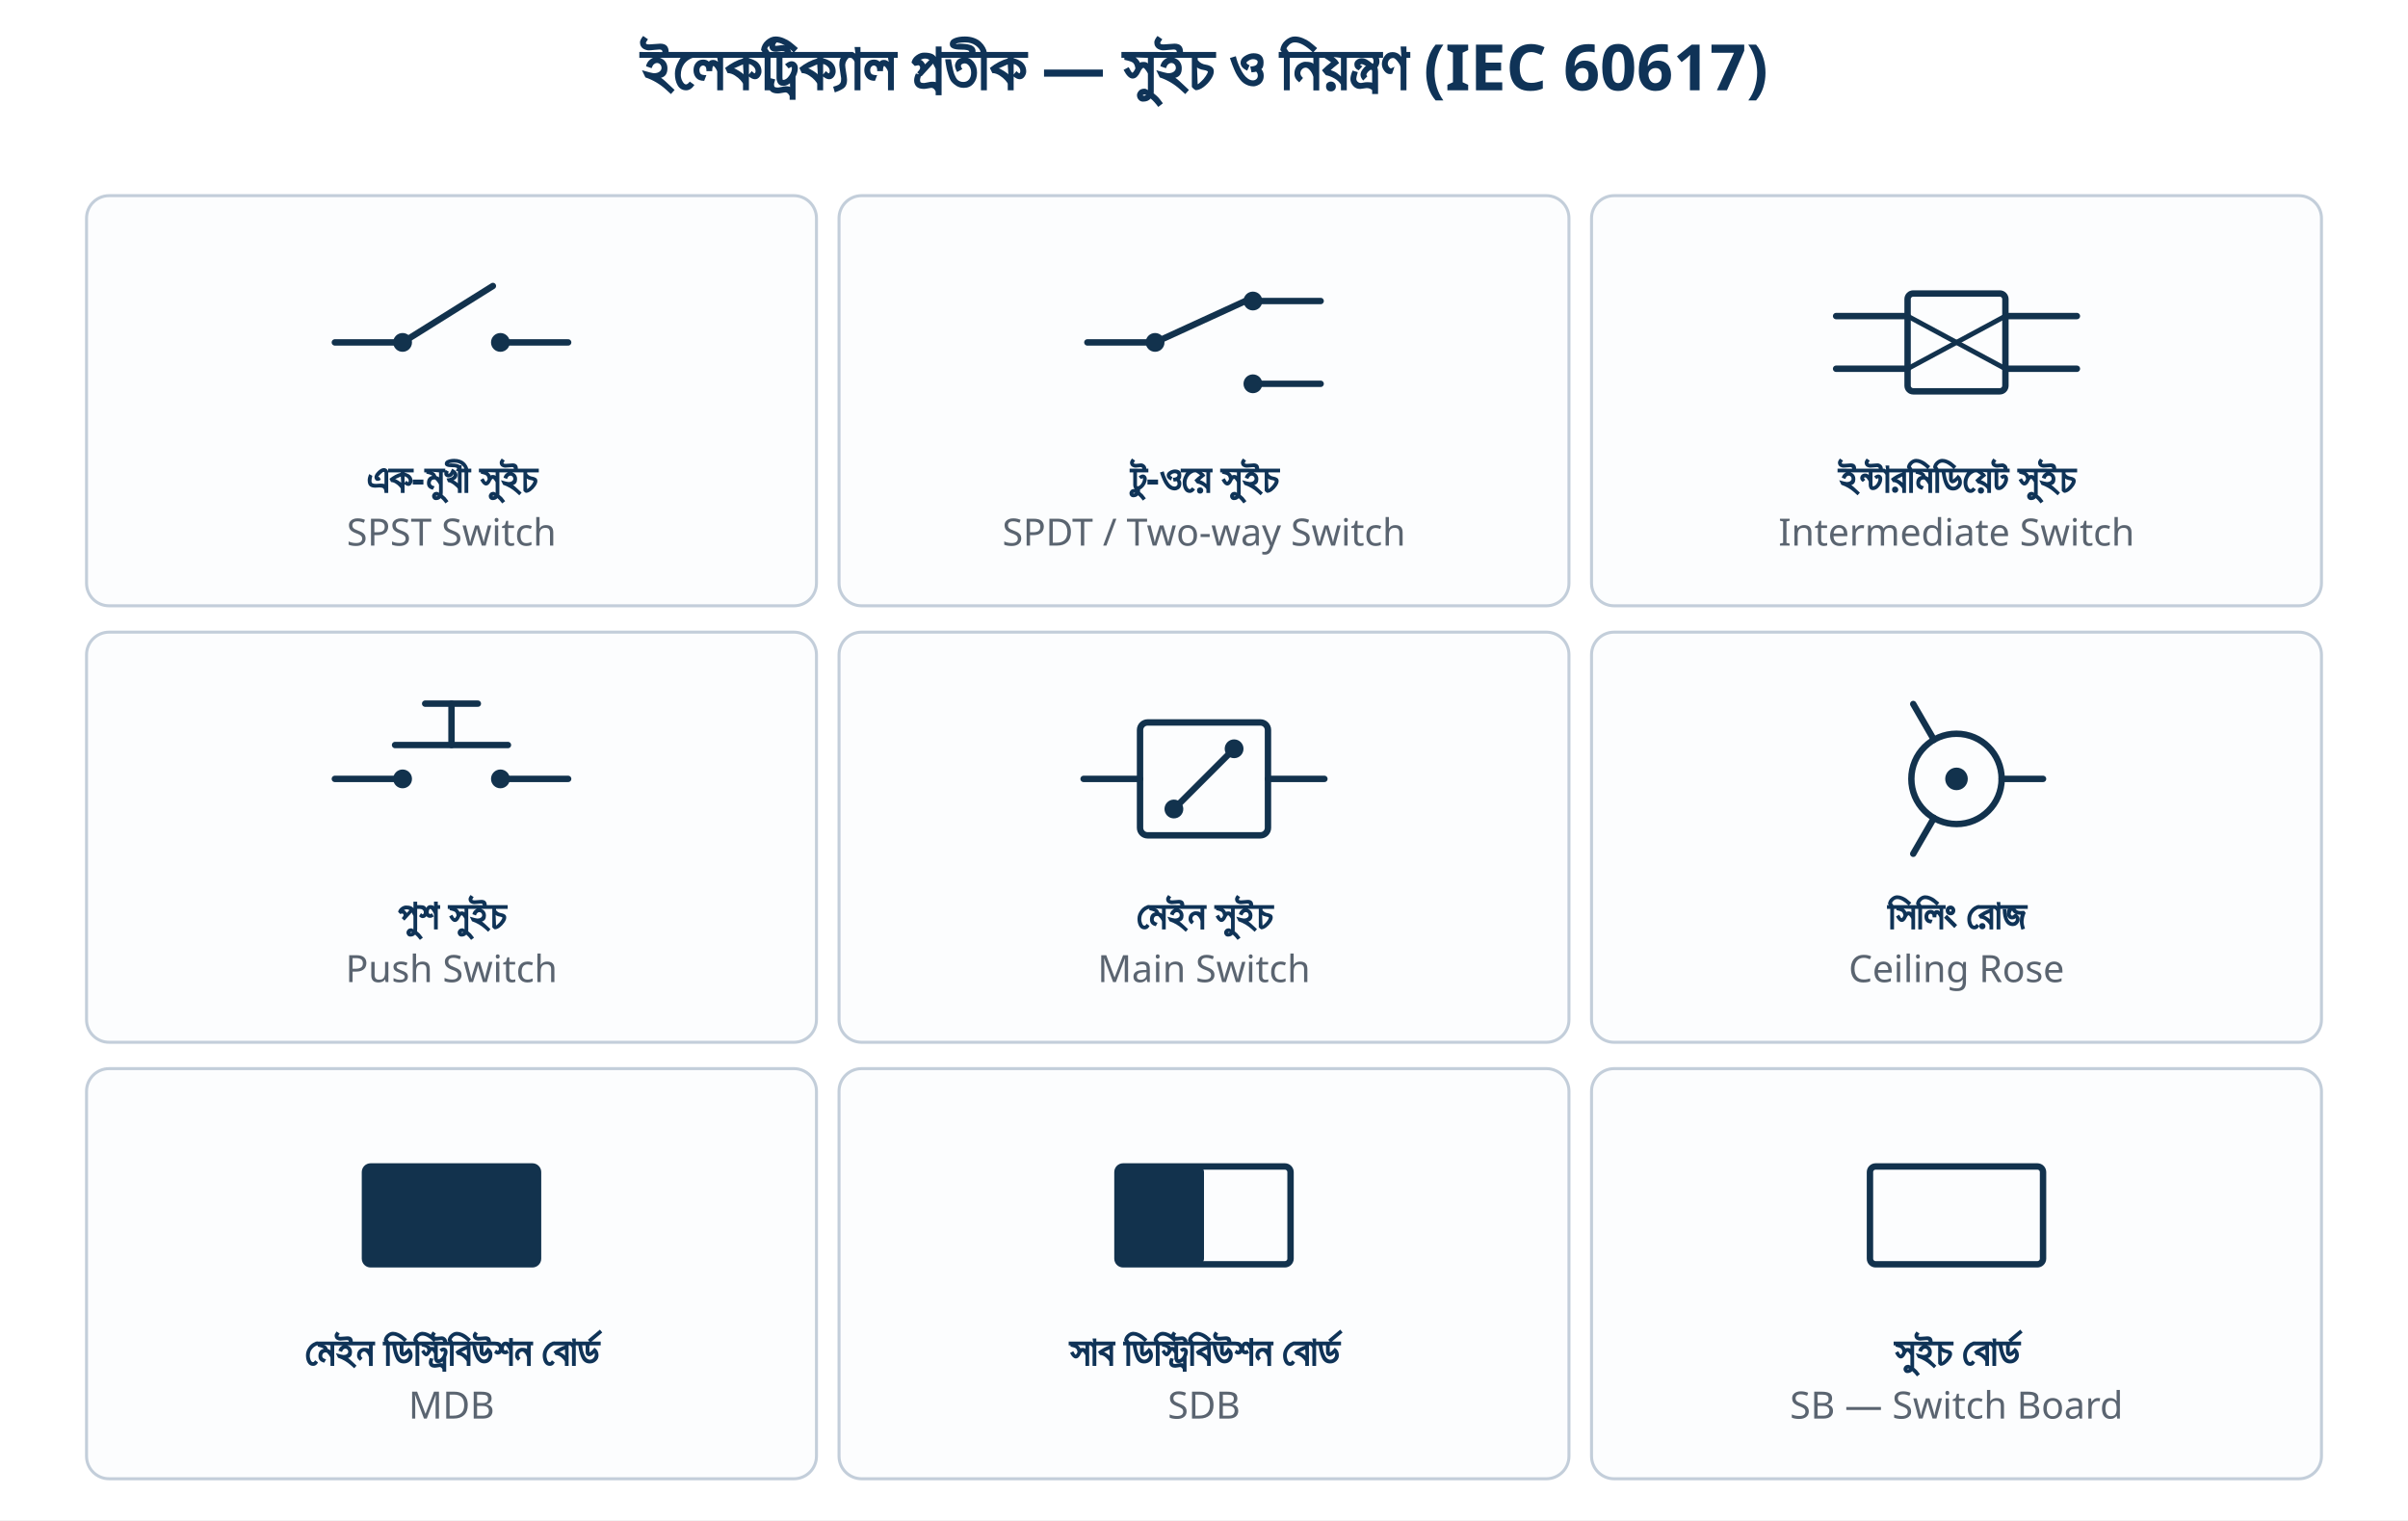
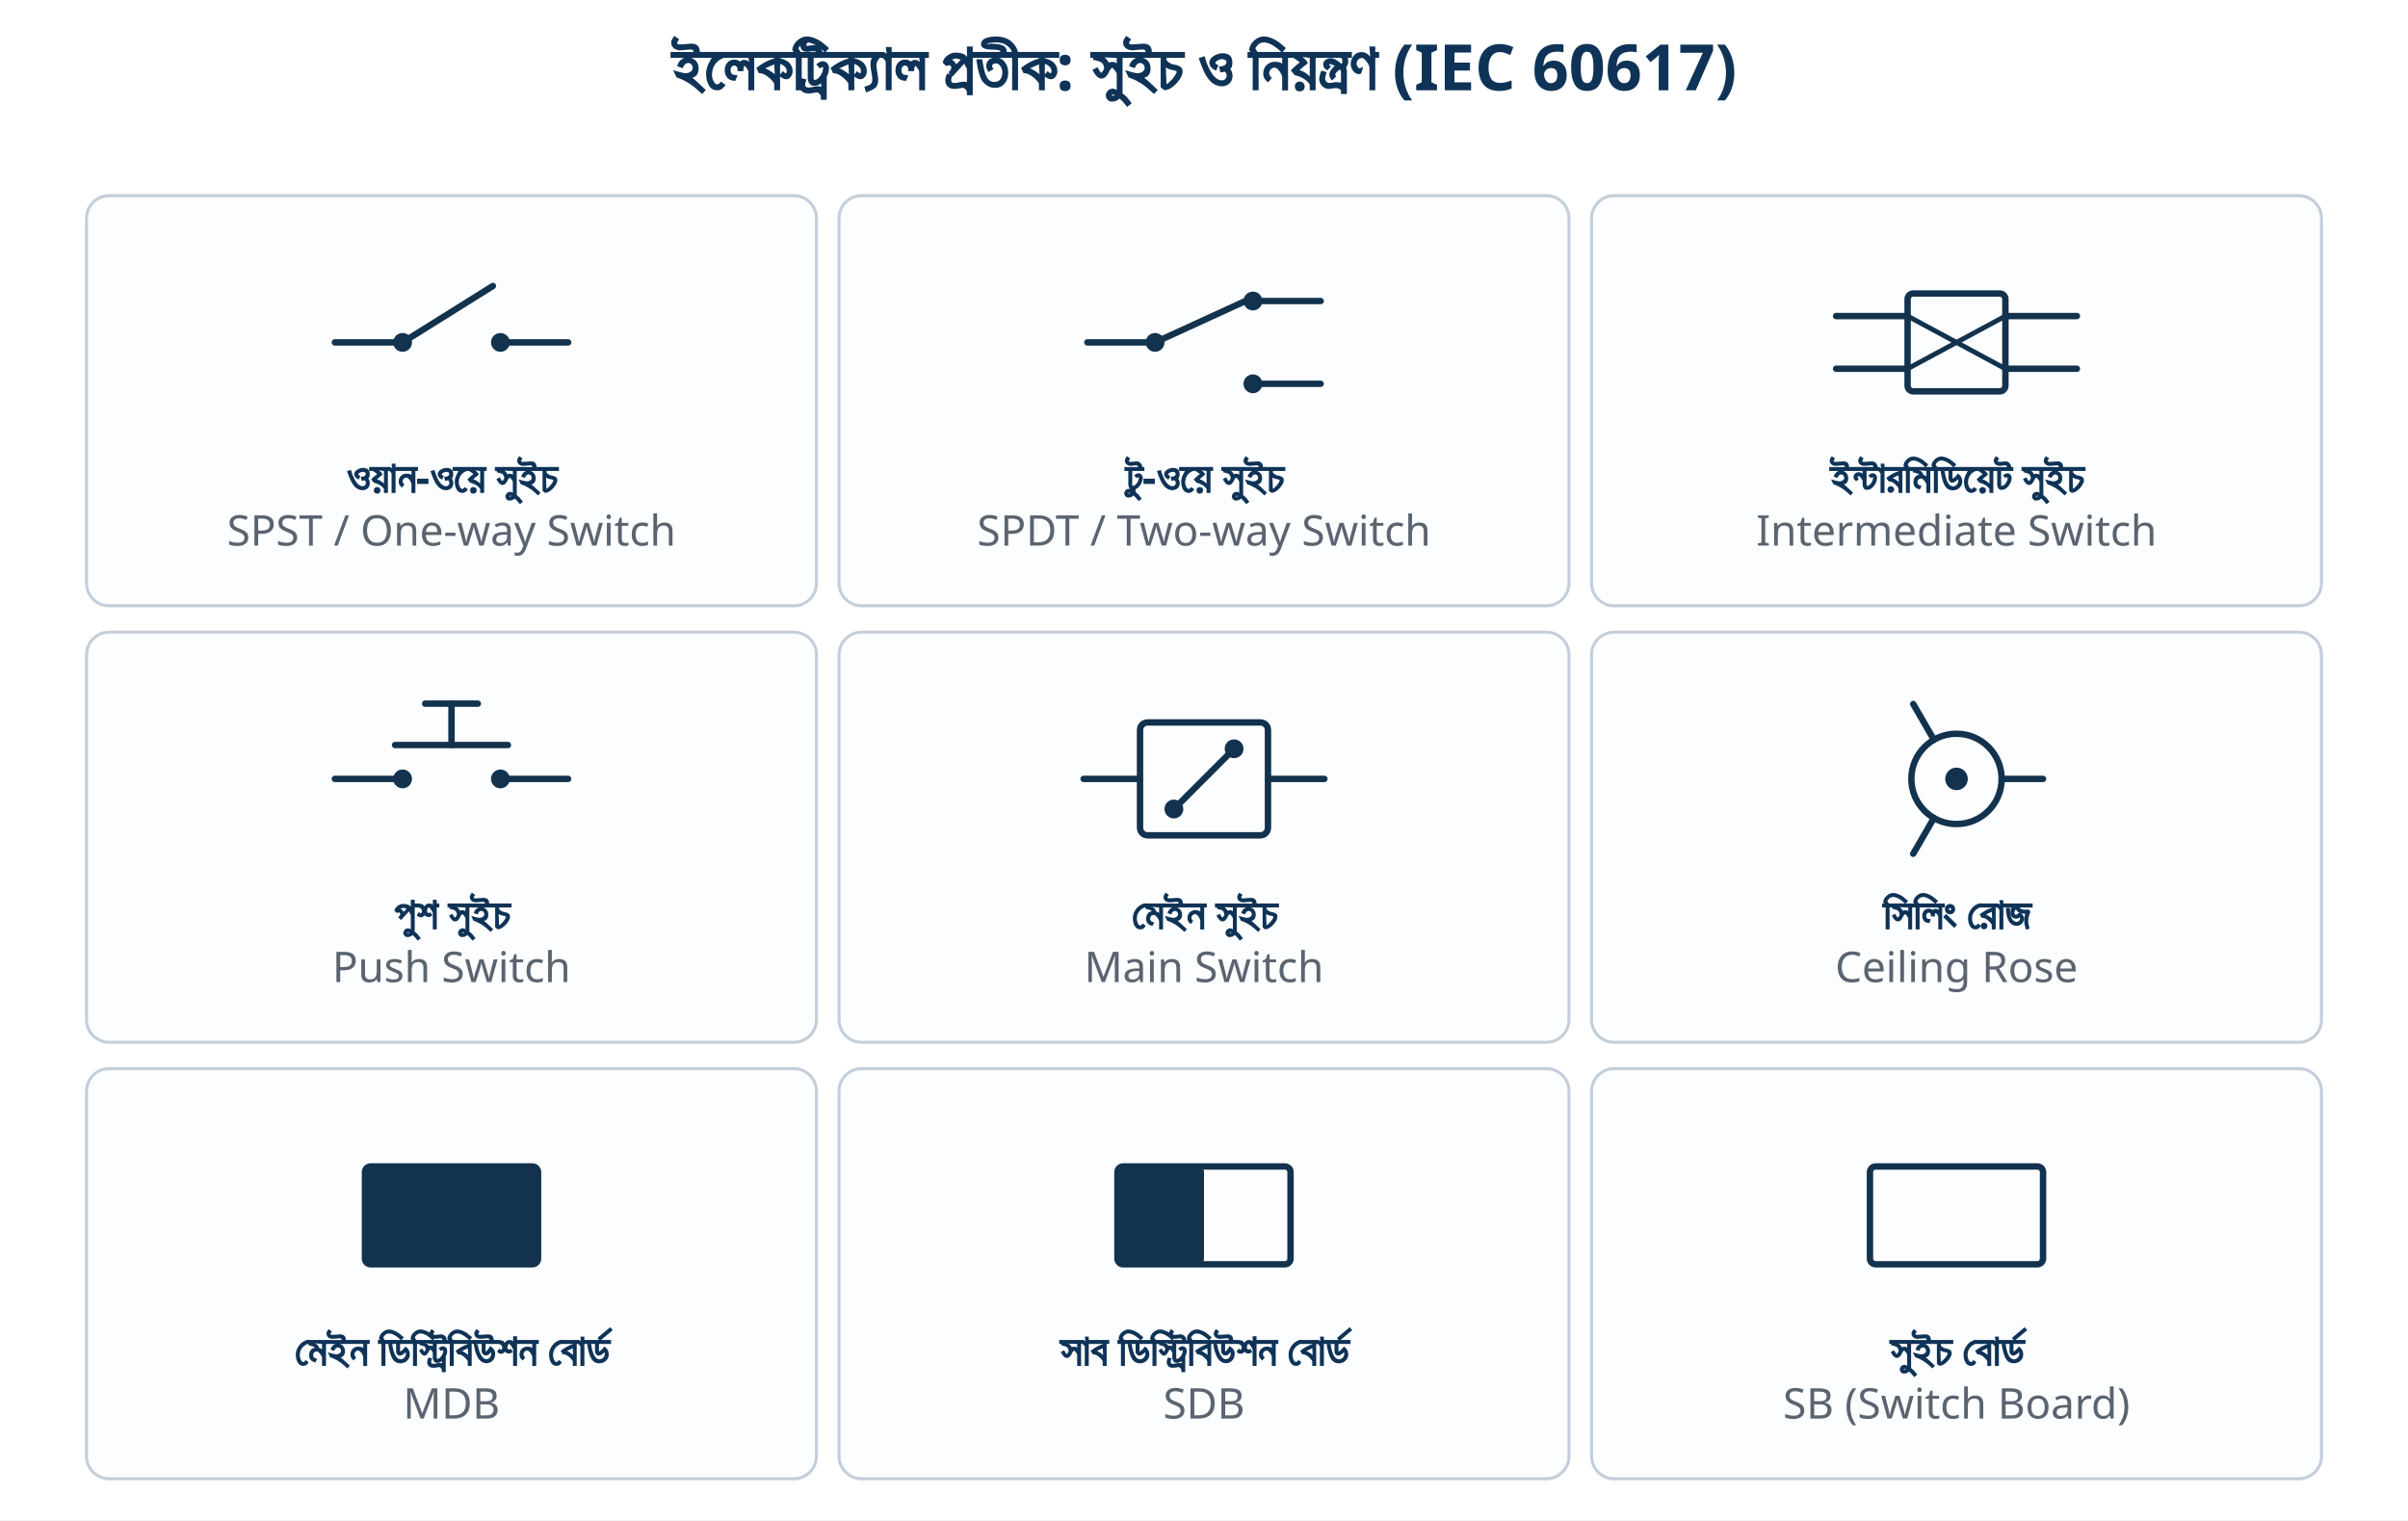
<svg xmlns="http://www.w3.org/2000/svg" width="1280" height="808" viewBox="0 0 1280 808">
  <rect width="1280" height="808" fill="#FFFFFF" />
-   <text x="640.0" y="48.0" font-family="Kalpurush" font-size="34" font-weight="700" fill="#0F3357" text-anchor="middle">ইলেকট্রিক্যাল প্রতীক — সুইচ ও নিয়ন্ত্রণ (IEC 60617)</text>
+   <text x="640.0" y="48.0" font-family="Kalpurush" font-size="34" font-weight="700" fill="#0F3357" text-anchor="middle">ইলেকট্রিক্যাল প্রতীক: সুইচ ও নিয়ন্ত্রণ (IEC 60617)</text>
  <rect x="46.0" y="104.0" width="388.0" height="218.0" rx="12" fill="#FCFDFE" stroke="#C3CEDA" stroke-width="1.6" />
  <path d="M 178.0 182.0 L 214.0 182.0" fill="none" stroke="#12324D" stroke-width="3.4" stroke-linecap="round" stroke-linejoin="round" />
  <path d="M 266.0 182.0 L 302.0 182.0" fill="none" stroke="#12324D" stroke-width="3.4" stroke-linecap="round" stroke-linejoin="round" />
  <circle cx="214.0" cy="182.0" r="5.0" fill="#12324D" stroke="none" stroke-width="2" />
  <circle cx="266.0" cy="182.0" r="5.0" fill="#12324D" stroke="none" stroke-width="2" />
  <path d="M 214.0 182 L 262.0 152" fill="none" stroke="#12324D" stroke-width="3.4" stroke-linecap="round" stroke-linejoin="round" />
-   <text x="240.0" y="262.0" font-family="Kalpurush" font-size="21.5" font-weight="700" fill="#0F3357" text-anchor="middle">এক-মুখী সুইচ</text>
-   <text x="240.0" y="290.0" font-family="Kalpurush" font-size="20" font-weight="400" fill="#5A6470" text-anchor="middle">SPST Switch</text>
+   <text x="240.0" y="262.0" font-family="Kalpurush" font-size="23" font-weight="700" fill="#0F3357" text-anchor="middle">ওয়ান-ওয়ে সুইচ</text>
+   <text x="240.0" y="290.0" font-family="Kalpurush" font-size="22.5" font-weight="400" fill="#5A6470" text-anchor="middle">SPST / One-way Switch</text>
  <rect x="446.0" y="104.0" width="388.0" height="218.0" rx="12" fill="#FCFDFE" stroke="#C3CEDA" stroke-width="1.6" />
  <path d="M 578.0 182.0 L 614.0 182.0" fill="none" stroke="#12324D" stroke-width="3.4" stroke-linecap="round" stroke-linejoin="round" />
  <circle cx="614.0" cy="182.0" r="5.0" fill="#12324D" stroke="none" stroke-width="2" />
  <circle cx="666.0" cy="160.0" r="5.0" fill="#12324D" stroke="none" stroke-width="2" />
  <circle cx="666.0" cy="204.0" r="5.0" fill="#12324D" stroke="none" stroke-width="2" />
  <path d="M 666.0 160.0 L 702.0 160.0" fill="none" stroke="#12324D" stroke-width="3.4" stroke-linecap="round" stroke-linejoin="round" />
  <path d="M 666.0 204.0 L 702.0 204.0" fill="none" stroke="#12324D" stroke-width="3.4" stroke-linecap="round" stroke-linejoin="round" />
  <path d="M 614.0 182 L 662.0 160" fill="none" stroke="#12324D" stroke-width="3.4" stroke-linecap="round" stroke-linejoin="round" />
-   <text x="640.0" y="262.0" font-family="Kalpurush" font-size="21.5" font-weight="700" fill="#0F3357" text-anchor="middle">টু-ওয়ে সুইচ</text>
-   <text x="640.0" y="290.0" font-family="Kalpurush" font-size="20" font-weight="400" fill="#5A6470" text-anchor="middle">SPDT / Two-way Switch</text>
+   <text x="640.0" y="262.0" font-family="Kalpurush" font-size="23" font-weight="700" fill="#0F3357" text-anchor="middle">টু-ওয়ে সুইচ</text>
+   <text x="640.0" y="290.0" font-family="Kalpurush" font-size="22.5" font-weight="400" fill="#5A6470" text-anchor="middle">SPDT / Two-way Switch</text>
  <rect x="846.0" y="104.0" width="388.0" height="218.0" rx="12" fill="#FCFDFE" stroke="#C3CEDA" stroke-width="1.6" />
  <rect x="1014.0" y="156.0" width="52.0" height="52.0" rx="3" fill="none" stroke="#12324D" stroke-width="3.4" />
  <path d="M 1014.0 168 L 1066.0 196" fill="none" stroke="#12324D" stroke-width="2.6" stroke-linecap="round" stroke-linejoin="round" />
  <path d="M 1014.0 196 L 1066.0 168" fill="none" stroke="#12324D" stroke-width="2.6" stroke-linecap="round" stroke-linejoin="round" />
  <path d="M 976.0 168.0 L 1014.0 168.0" fill="none" stroke="#12324D" stroke-width="3.4" stroke-linecap="round" stroke-linejoin="round" />
  <path d="M 976.0 196.0 L 1014.0 196.0" fill="none" stroke="#12324D" stroke-width="3.4" stroke-linecap="round" stroke-linejoin="round" />
  <path d="M 1066.0 168.0 L 1104.0 168.0" fill="none" stroke="#12324D" stroke-width="3.4" stroke-linecap="round" stroke-linejoin="round" />
  <path d="M 1066.0 196.0 L 1104.0 196.0" fill="none" stroke="#12324D" stroke-width="3.4" stroke-linecap="round" stroke-linejoin="round" />
-   <text x="1040.0" y="262.0" font-family="Kalpurush" font-size="21.5" font-weight="700" fill="#0F3357" text-anchor="middle">ইন্টারমিডিয়েট সুইচ</text>
-   <text x="1040.0" y="290.0" font-family="Kalpurush" font-size="20" font-weight="400" fill="#5A6470" text-anchor="middle">Intermediate Switch</text>
+   <text x="1040.0" y="262.0" font-family="Kalpurush" font-size="23" font-weight="700" fill="#0F3357" text-anchor="middle">ইন্টারমিডিয়েট সুইচ</text>
+   <text x="1040.0" y="290.0" font-family="Kalpurush" font-size="22.5" font-weight="400" fill="#5A6470" text-anchor="middle">Intermediate Switch</text>
  <rect x="46.0" y="336.0" width="388.0" height="218.0" rx="12" fill="#FCFDFE" stroke="#C3CEDA" stroke-width="1.6" />
  <path d="M 178.0 414.0 L 214.0 414.0" fill="none" stroke="#12324D" stroke-width="3.4" stroke-linecap="round" stroke-linejoin="round" />
  <path d="M 266.0 414.0 L 302.0 414.0" fill="none" stroke="#12324D" stroke-width="3.4" stroke-linecap="round" stroke-linejoin="round" />
  <circle cx="214.0" cy="414.0" r="5.0" fill="#12324D" stroke="none" stroke-width="2" />
  <circle cx="266.0" cy="414.0" r="5.0" fill="#12324D" stroke="none" stroke-width="2" />
  <path d="M 210.0 396 L 270.0 396" fill="none" stroke="#12324D" stroke-width="3.4" stroke-linecap="round" stroke-linejoin="round" />
  <path d="M 240.0 396 L 240.0 374" fill="none" stroke="#12324D" stroke-width="3.4" stroke-linecap="round" stroke-linejoin="round" />
  <path d="M 226.0 374 L 254.0 374" fill="none" stroke="#12324D" stroke-width="3.4" stroke-linecap="round" stroke-linejoin="round" />
-   <text x="240.0" y="494.0" font-family="Kalpurush" font-size="21.5" font-weight="700" fill="#0F3357" text-anchor="middle">পুশ সুইচ</text>
-   <text x="240.0" y="522.0" font-family="Kalpurush" font-size="20" font-weight="400" fill="#5A6470" text-anchor="middle">Push Switch</text>
+   <text x="240.0" y="494.0" font-family="Kalpurush" font-size="23" font-weight="700" fill="#0F3357" text-anchor="middle">পুশ সুইচ</text>
+   <text x="240.0" y="522.0" font-family="Kalpurush" font-size="22.5" font-weight="400" fill="#5A6470" text-anchor="middle">Push Switch</text>
  <rect x="446.0" y="336.0" width="388.0" height="218.0" rx="12" fill="#FCFDFE" stroke="#C3CEDA" stroke-width="1.6" />
  <rect x="606.0" y="384.0" width="68.0" height="60.0" rx="4" fill="none" stroke="#12324D" stroke-width="3.4" />
  <path d="M 624.0 430 L 656.0 398" fill="none" stroke="#12324D" stroke-width="3.4" stroke-linecap="round" stroke-linejoin="round" />
  <circle cx="624.0" cy="430.0" r="5.0" fill="#12324D" stroke="none" stroke-width="2" />
  <circle cx="656.0" cy="398.0" r="5.0" fill="#12324D" stroke="none" stroke-width="2" />
  <path d="M 576.0 414.0 L 606.0 414.0" fill="none" stroke="#12324D" stroke-width="3.4" stroke-linecap="round" stroke-linejoin="round" />
  <path d="M 674.0 414.0 L 704.0 414.0" fill="none" stroke="#12324D" stroke-width="3.4" stroke-linecap="round" stroke-linejoin="round" />
-   <text x="640.0" y="494.0" font-family="Kalpurush" font-size="21.5" font-weight="700" fill="#0F3357" text-anchor="middle">মেইন সুইচ</text>
-   <text x="640.0" y="522.0" font-family="Kalpurush" font-size="20" font-weight="400" fill="#5A6470" text-anchor="middle">Main Switch</text>
+   <text x="640.0" y="494.0" font-family="Kalpurush" font-size="23" font-weight="700" fill="#0F3357" text-anchor="middle">মেইন সুইচ</text>
+   <text x="640.0" y="522.0" font-family="Kalpurush" font-size="22.5" font-weight="400" fill="#5A6470" text-anchor="middle">Main Switch</text>
  <rect x="846.0" y="336.0" width="388.0" height="218.0" rx="12" fill="#FCFDFE" stroke="#C3CEDA" stroke-width="1.6" />
  <circle cx="1040.0" cy="414.0" r="24.0" fill="none" stroke="#12324D" stroke-width="3.4" />
  <circle cx="1040.0" cy="414.0" r="6.0" fill="#12324D" stroke="none" stroke-width="2" />
  <path d="M 1064.0 414.0 L 1086.0 414.0" fill="none" stroke="#12324D" stroke-width="3.4" stroke-linecap="round" stroke-linejoin="round" />
  <path d="M 1028.0 434.8 L 1017.0 453.8" fill="none" stroke="#12324D" stroke-width="3.4" stroke-linecap="round" stroke-linejoin="round" />
  <path d="M 1028.0 393.2 L 1017.0 374.2" fill="none" stroke="#12324D" stroke-width="3.4" stroke-linecap="round" stroke-linejoin="round" />
-   <text x="1040.0" y="494.0" font-family="Kalpurush" font-size="21.5" font-weight="700" fill="#0F3357" text-anchor="middle">সিলিং রোজ</text>
-   <text x="1040.0" y="522.0" font-family="Kalpurush" font-size="20" font-weight="400" fill="#5A6470" text-anchor="middle">Ceiling Rose</text>
+   <text x="1040.0" y="494.0" font-family="Kalpurush" font-size="23" font-weight="700" fill="#0F3357" text-anchor="middle">সিলিং রোজ</text>
+   <text x="1040.0" y="522.0" font-family="Kalpurush" font-size="22.5" font-weight="400" fill="#5A6470" text-anchor="middle">Ceiling Rose</text>
  <rect x="46.0" y="568.0" width="388.0" height="218.0" rx="12" fill="#FCFDFE" stroke="#C3CEDA" stroke-width="1.6" />
  <rect x="194.0" y="620.0" width="92.0" height="52.0" rx="3" fill="none" stroke="#12324D" stroke-width="3.4" />
  <rect x="194.0" y="620.0" width="92.0" height="52.0" rx="3" fill="#12324D" stroke="none" stroke-width="0" />
-   <text x="240.0" y="726.0" font-family="Kalpurush" font-size="21.5" font-weight="700" fill="#0F3357" text-anchor="middle">মেইন ডিস্ট্রিবিউশন বোর্ড</text>
-   <text x="240.0" y="754.0" font-family="Kalpurush" font-size="20" font-weight="400" fill="#5A6470" text-anchor="middle">MDB</text>
+   <text x="240.0" y="726.0" font-family="Kalpurush" font-size="23" font-weight="700" fill="#0F3357" text-anchor="middle">মেইন ডিস্ট্রিবিউশন বোর্ড</text>
+   <text x="240.0" y="754.0" font-family="Kalpurush" font-size="22.5" font-weight="400" fill="#5A6470" text-anchor="middle">MDB</text>
  <rect x="446.0" y="568.0" width="388.0" height="218.0" rx="12" fill="#FCFDFE" stroke="#C3CEDA" stroke-width="1.6" />
  <rect x="594.0" y="620.0" width="92.0" height="52.0" rx="3" fill="none" stroke="#12324D" stroke-width="3.4" />
  <rect x="594.0" y="620.0" width="46.0" height="52.0" rx="3" fill="#12324D" stroke="none" stroke-width="0" />
-   <text x="640.0" y="726.0" font-family="Kalpurush" font-size="21.5" font-weight="700" fill="#0F3357" text-anchor="middle">সাব ডিস্ট্রিবিউশন বোর্ড</text>
-   <text x="640.0" y="754.0" font-family="Kalpurush" font-size="20" font-weight="400" fill="#5A6470" text-anchor="middle">SDB</text>
+   <text x="640.0" y="726.0" font-family="Kalpurush" font-size="23" font-weight="700" fill="#0F3357" text-anchor="middle">সাব ডিস্ট্রিবিউশন বোর্ড</text>
+   <text x="640.0" y="754.0" font-family="Kalpurush" font-size="22.5" font-weight="400" fill="#5A6470" text-anchor="middle">SDB</text>
  <rect x="846.0" y="568.0" width="388.0" height="218.0" rx="12" fill="#FCFDFE" stroke="#C3CEDA" stroke-width="1.6" />
  <rect x="994.0" y="620.0" width="92.0" height="52.0" rx="3" fill="none" stroke="#12324D" stroke-width="3.4" />
  <rect x="994.0" y="620.0" width="0.0" height="52.0" rx="3" fill="#12324D" stroke="none" stroke-width="0" />
-   <text x="1040.0" y="726.0" font-family="Kalpurush" font-size="21.5" font-weight="700" fill="#0F3357" text-anchor="middle">সুইচ বোর্ড</text>
-   <text x="1040.0" y="754.0" font-family="Kalpurush" font-size="20" font-weight="400" fill="#5A6470" text-anchor="middle">SB — Switch Board</text>
+   <text x="1040.0" y="726.0" font-family="Kalpurush" font-size="23" font-weight="700" fill="#0F3357" text-anchor="middle">সুইচ বোর্ড</text>
+   <text x="1040.0" y="754.0" font-family="Kalpurush" font-size="22.5" font-weight="400" fill="#5A6470" text-anchor="middle">SB (Switch Board)</text>
</svg>
